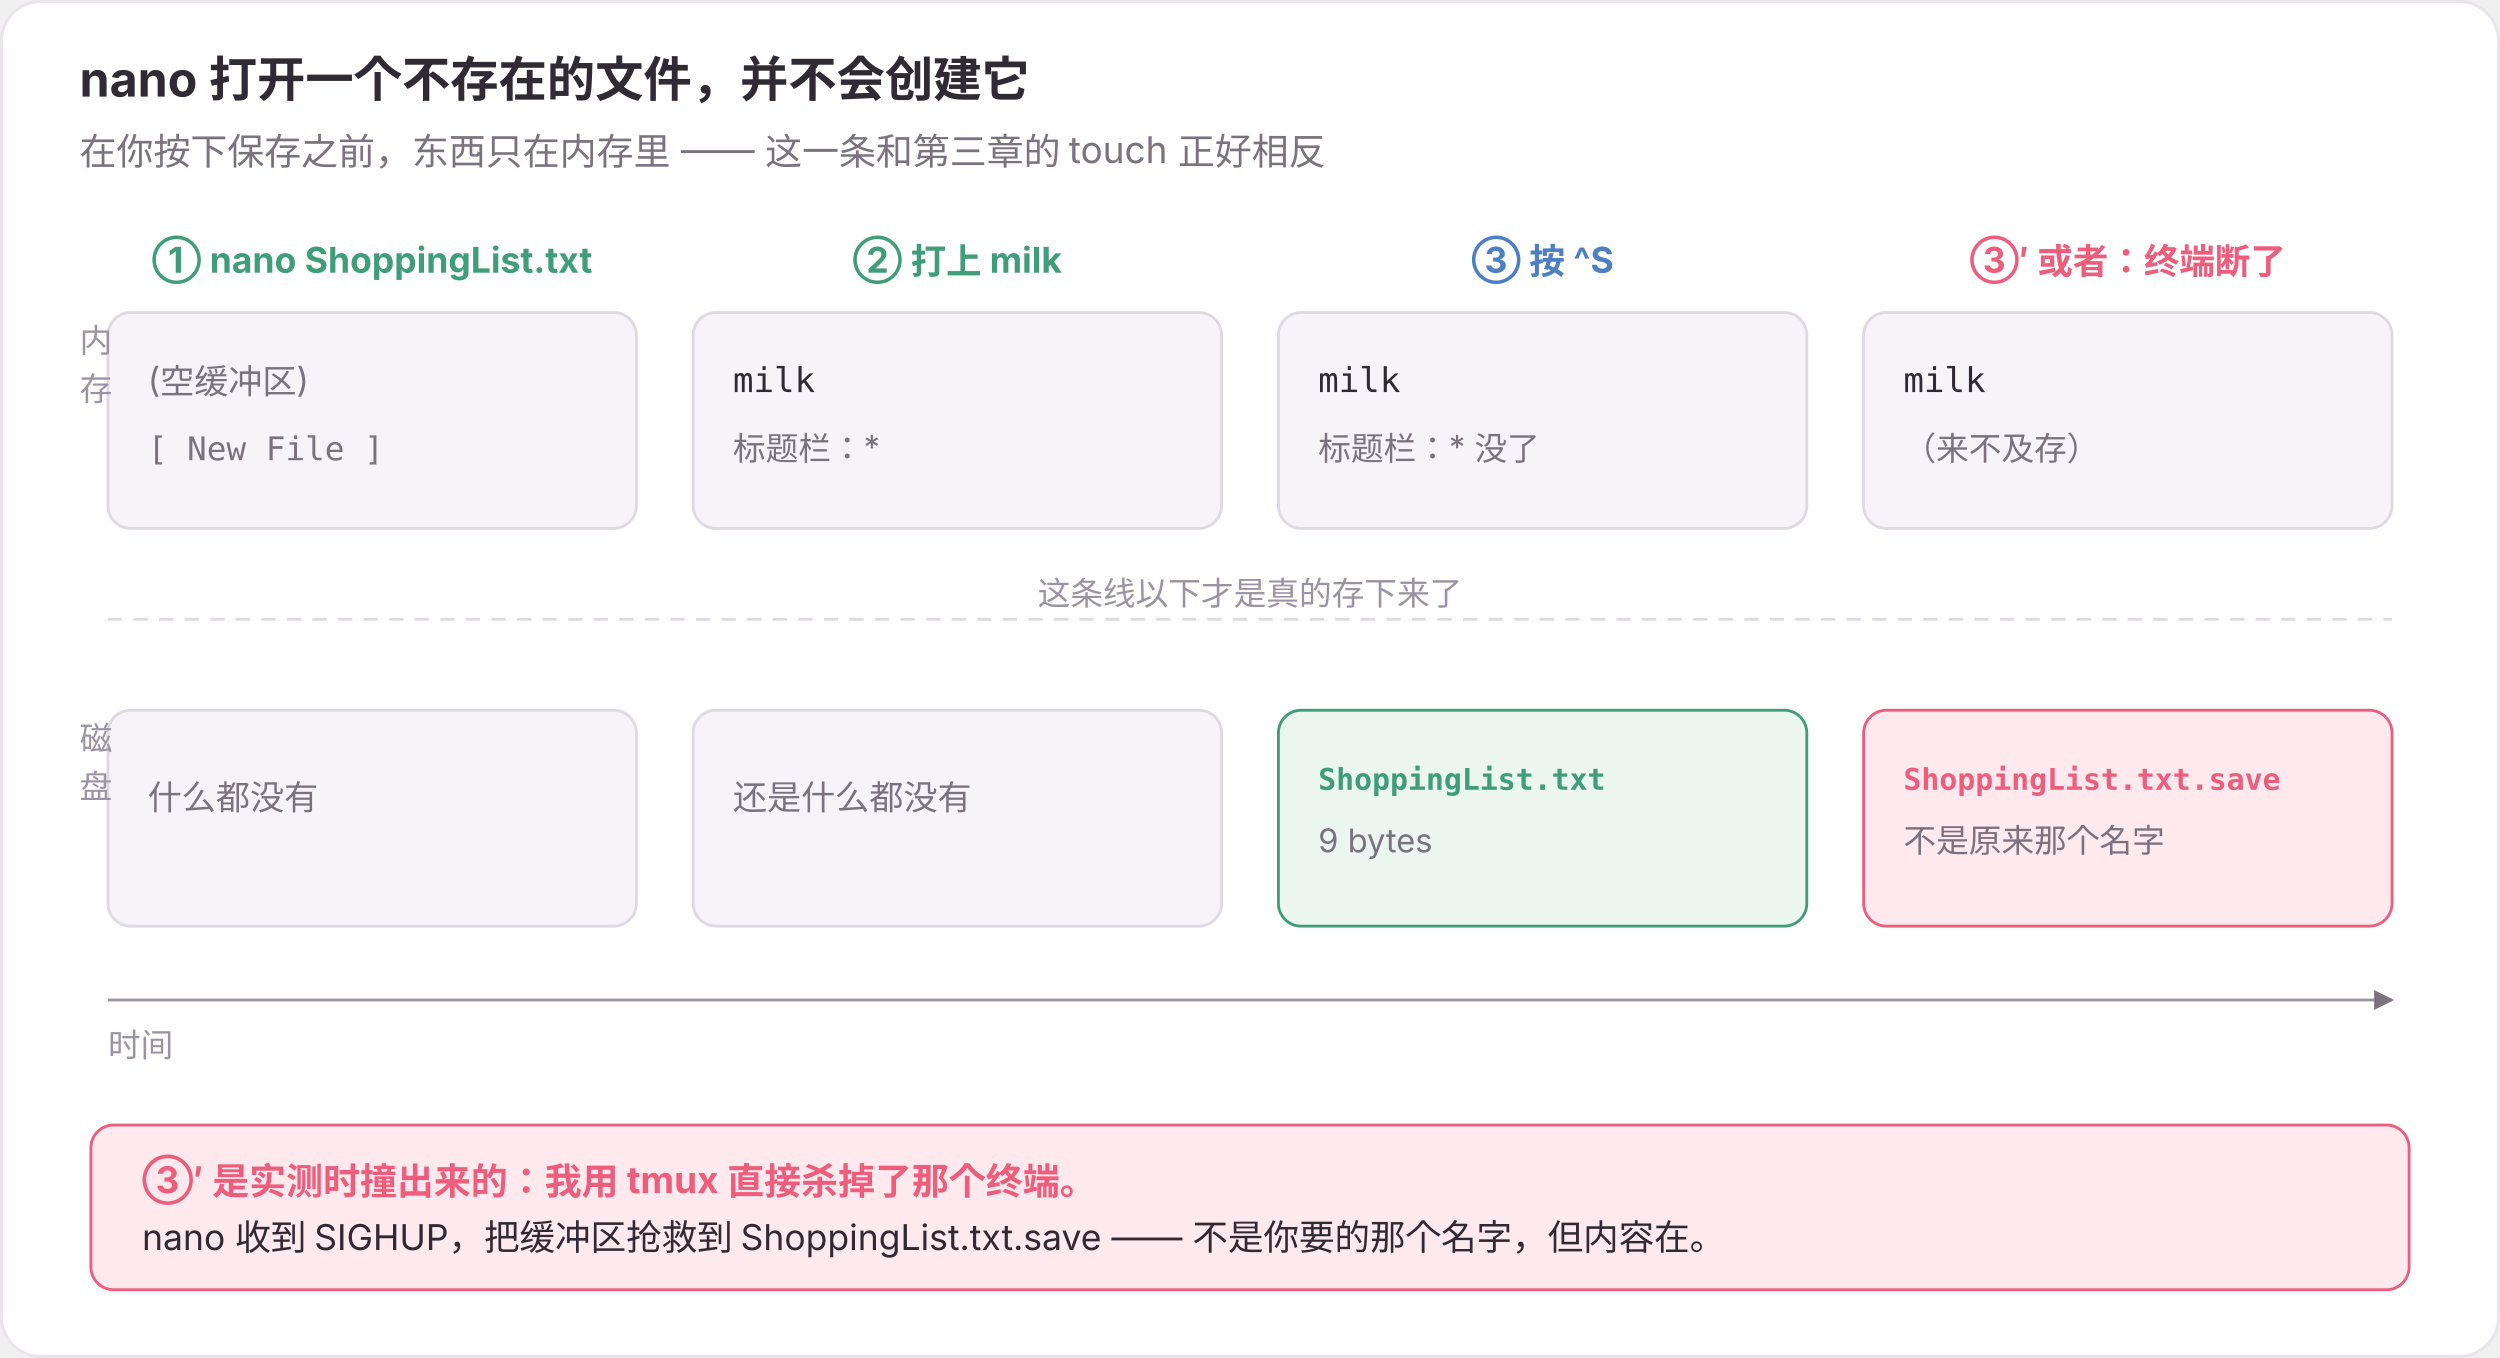
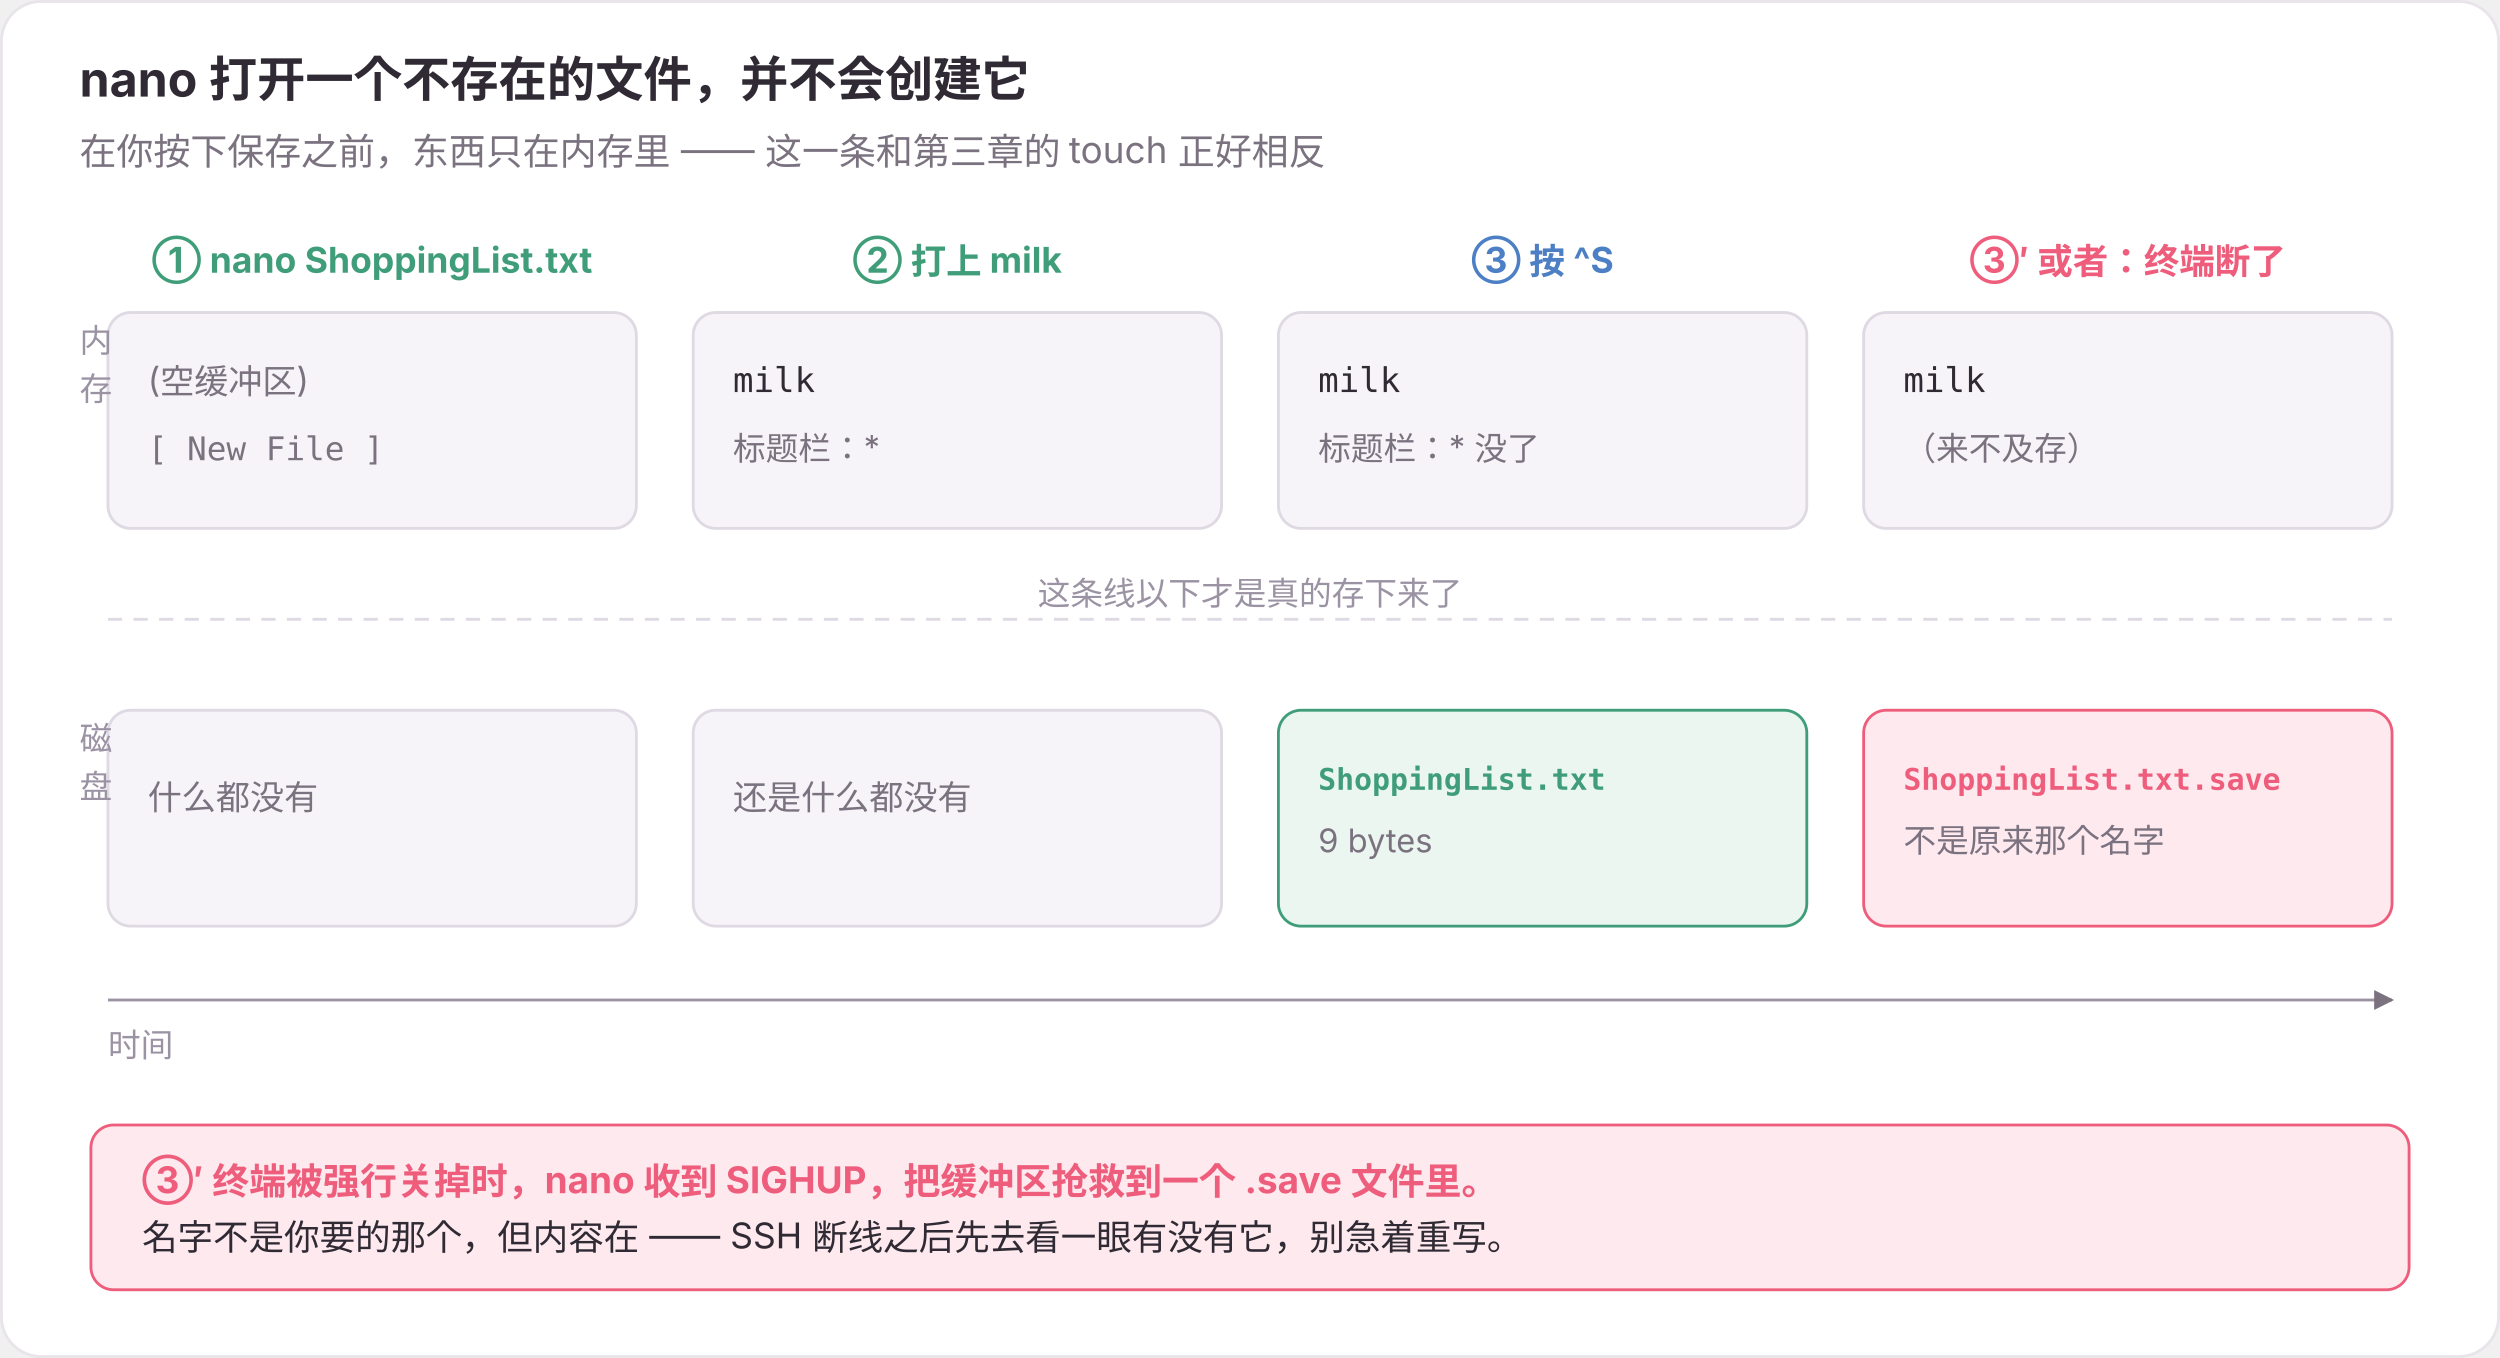
<svg xmlns="http://www.w3.org/2000/svg" viewBox="0 0 880 478" width="880" height="478" font-family="system-ui,-apple-system,'PingFang SC','Microsoft YaHei',sans-serif">
  <rect x="0.5" y="0.5" width="879" height="477" rx="14" fill="#ffffff" stroke="#e8e4ea" />
  <defs>
    <marker id="ar" viewBox="0 0 10 10" refX="9" refY="5" markerWidth="7" markerHeight="7" orient="auto-start-reverse">
      <path d="M0,0 L10,5 L0,10 z" fill="#7b7280" />
    </marker>
    <marker id="arb" viewBox="0 0 10 10" refX="9" refY="5" markerWidth="7" markerHeight="7" orient="auto-start-reverse">
      <path d="M0,0 L10,5 L0,10 z" fill="#4d7fc4" />
    </marker>
    <marker id="arp" viewBox="0 0 10 10" refX="9" refY="5" markerWidth="7" markerHeight="7" orient="auto-start-reverse">
      <path d="M0,0 L10,5 L0,10 z" fill="#ee5d7b" />
    </marker>
    <marker id="arg" viewBox="0 0 10 10" refX="9" refY="5" markerWidth="7" markerHeight="7" orient="auto-start-reverse">
      <path d="M0,0 L10,5 L0,10 z" fill="#3f9e79" />
    </marker>
  </defs>
  <text x="28" y="34" font-size="17" fill="#2f2a33" text-anchor="start" font-weight="700">nano 打开一个不存在的文件，并不会创建它</text>
  <text x="28" y="58" font-size="13" fill="#7b7280" text-anchor="start" font-weight="400">在你按下保存之前，东西只在内存里 —— 这一条和第三章的 touch 正好相反</text>
  <text x="131.0" y="96" font-size="12.5" fill="#3f9e79" text-anchor="middle" font-weight="700">① nano ShoppingList.txt</text>
  <text x="337.0" y="96" font-size="12.5" fill="#3f9e79" text-anchor="middle" font-weight="700">② 打上 milk</text>
  <text x="543.0" y="96" font-size="12.5" fill="#4d7fc4" text-anchor="middle" font-weight="700">③ 按 ^S</text>
  <text x="749.0" y="96" font-size="12.5" fill="#ee5d7b" text-anchor="middle" font-weight="700">③′ 或者：终端断了</text>
  <rect x="38" y="110" width="186" height="76" rx="8" fill="#f6f4f8" stroke="#ded9e3" stroke-width="1" />
  <text x="52" y="138" font-size="12" fill="#7b7280" text-anchor="start" font-weight="400">(空缓冲区)</text>
  <text x="52" y="162" font-size="11.5" fill="#7b7280" text-anchor="start" font-weight="400" font-family="ui-monospace,Menlo,Consolas,monospace">[ New File ]</text>
  <rect x="244" y="110" width="186" height="76" rx="8" fill="#f6f4f8" stroke="#ded9e3" stroke-width="1" />
  <text x="258" y="138" font-size="12" fill="#2f2a33" text-anchor="start" font-weight="400" font-family="ui-monospace,Menlo,Consolas,monospace">milk</text>
  <text x="258" y="162" font-size="11.5" fill="#7b7280" text-anchor="start" font-weight="400">标题栏：*</text>
  <rect x="450" y="110" width="186" height="76" rx="8" fill="#f6f4f8" stroke="#ded9e3" stroke-width="1" />
  <text x="464" y="138" font-size="12" fill="#2f2a33" text-anchor="start" font-weight="400" font-family="ui-monospace,Menlo,Consolas,monospace">milk</text>
  <text x="464" y="162" font-size="11.5" fill="#7b7280" text-anchor="start" font-weight="400">标题栏：* 没了</text>
  <rect x="656" y="110" width="186" height="76" rx="8" fill="#f6f4f8" stroke="#ded9e3" stroke-width="1" />
  <text x="670" y="138" font-size="12" fill="#2f2a33" text-anchor="start" font-weight="400" font-family="ui-monospace,Menlo,Consolas,monospace">milk</text>
  <text x="670" y="162" font-size="11.5" fill="#7b7280" text-anchor="start" font-weight="400">（来不及存）</text>
  <rect x="38" y="250" width="186" height="76" rx="8" fill="#f6f4f8" stroke="#ded9e3" stroke-width="1" />
  <text x="52" y="285" font-size="12" fill="#7b7280" text-anchor="start" font-weight="400">什么都没有</text>
  <rect x="244" y="250" width="186" height="76" rx="8" fill="#f6f4f8" stroke="#ded9e3" stroke-width="1" />
  <text x="258" y="285" font-size="12" fill="#7b7280" text-anchor="start" font-weight="400">还是什么都没有</text>
  <rect x="450" y="250" width="186" height="76" rx="8" fill="#ecf6f1" stroke="#3f9e79" stroke-width="1" />
  <text x="464" y="278" font-size="10.5" fill="#3f9e79" text-anchor="start" font-weight="700" font-family="ui-monospace,Menlo,Consolas,monospace">ShoppingList.txt</text>
  <text x="464" y="300" font-size="11.5" fill="#7b7280" text-anchor="start" font-weight="400">9 bytes</text>
  <rect x="656" y="250" width="186" height="76" rx="8" fill="#fde9ee" stroke="#ee5d7b" stroke-width="1" />
  <text x="670" y="278" font-size="10.5" fill="#ee5d7b" text-anchor="start" font-weight="700" font-family="ui-monospace,Menlo,Consolas,monospace">ShoppingList.txt.save</text>
  <text x="670" y="300" font-size="11.5" fill="#7b7280" text-anchor="start" font-weight="400">不是原来那个名字</text>
  <text x="28" y="124" font-size="11.5" fill="#9b93a3" text-anchor="start" font-weight="400">内</text>
  <text x="28" y="141" font-size="11.5" fill="#9b93a3" text-anchor="start" font-weight="400">存</text>
  <text x="28" y="264" font-size="11.5" fill="#9b93a3" text-anchor="start" font-weight="400">磁</text>
  <text x="28" y="281" font-size="11.5" fill="#9b93a3" text-anchor="start" font-weight="400">盘</text>
  <line x1="38" y1="218" x2="842" y2="218" stroke="#ded9e3" stroke-width="1" stroke-dasharray="5 4" />
  <text x="440" y="213" font-size="11.5" fill="#9b93a3" text-anchor="middle" font-weight="400">这条线以下才是真的存下来了</text>
  <line x1="38" y1="352" x2="842" y2="352" stroke="#9b93a3" stroke-width="1" marker-end="url(#ar)" />
  <text x="38" y="372" font-size="11.5" fill="#9b93a3" text-anchor="start" font-weight="400">时间</text>
  <rect x="32" y="396" width="816" height="58" rx="8" fill="#fde9ee" stroke="#ee5d7b" stroke-width="1" />
-   <text x="50" y="420" font-size="13" fill="#ee5d7b" text-anchor="start" font-weight="700">③′ 是实测时撞出来的：我用 tmux 直接杀掉了那个终端。</text>
-   <text x="50" y="440" font-size="12.5" fill="#2f2a33" text-anchor="start" font-weight="400">nano 收到 SIGHUP，把缓冲区抢救到 ShoppingList.txt.save —— 不是你要的那个名字，但内容在。</text>
+   <text x="50" y="420" font-size="13" fill="#ee5d7b" text-anchor="start" font-weight="700">③′ 终端被强行关掉时，nano 收到 SIGHUP，把缓冲区抢救到一个 .save 文件里。</text>
+   <text x="50" y="440" font-size="12.5" fill="#2f2a33" text-anchor="start" font-weight="400">名字不是你要的那个，但内容在 —— SSH 断线之后先去看一眼有没有它，别急着重写。</text>
</svg>
